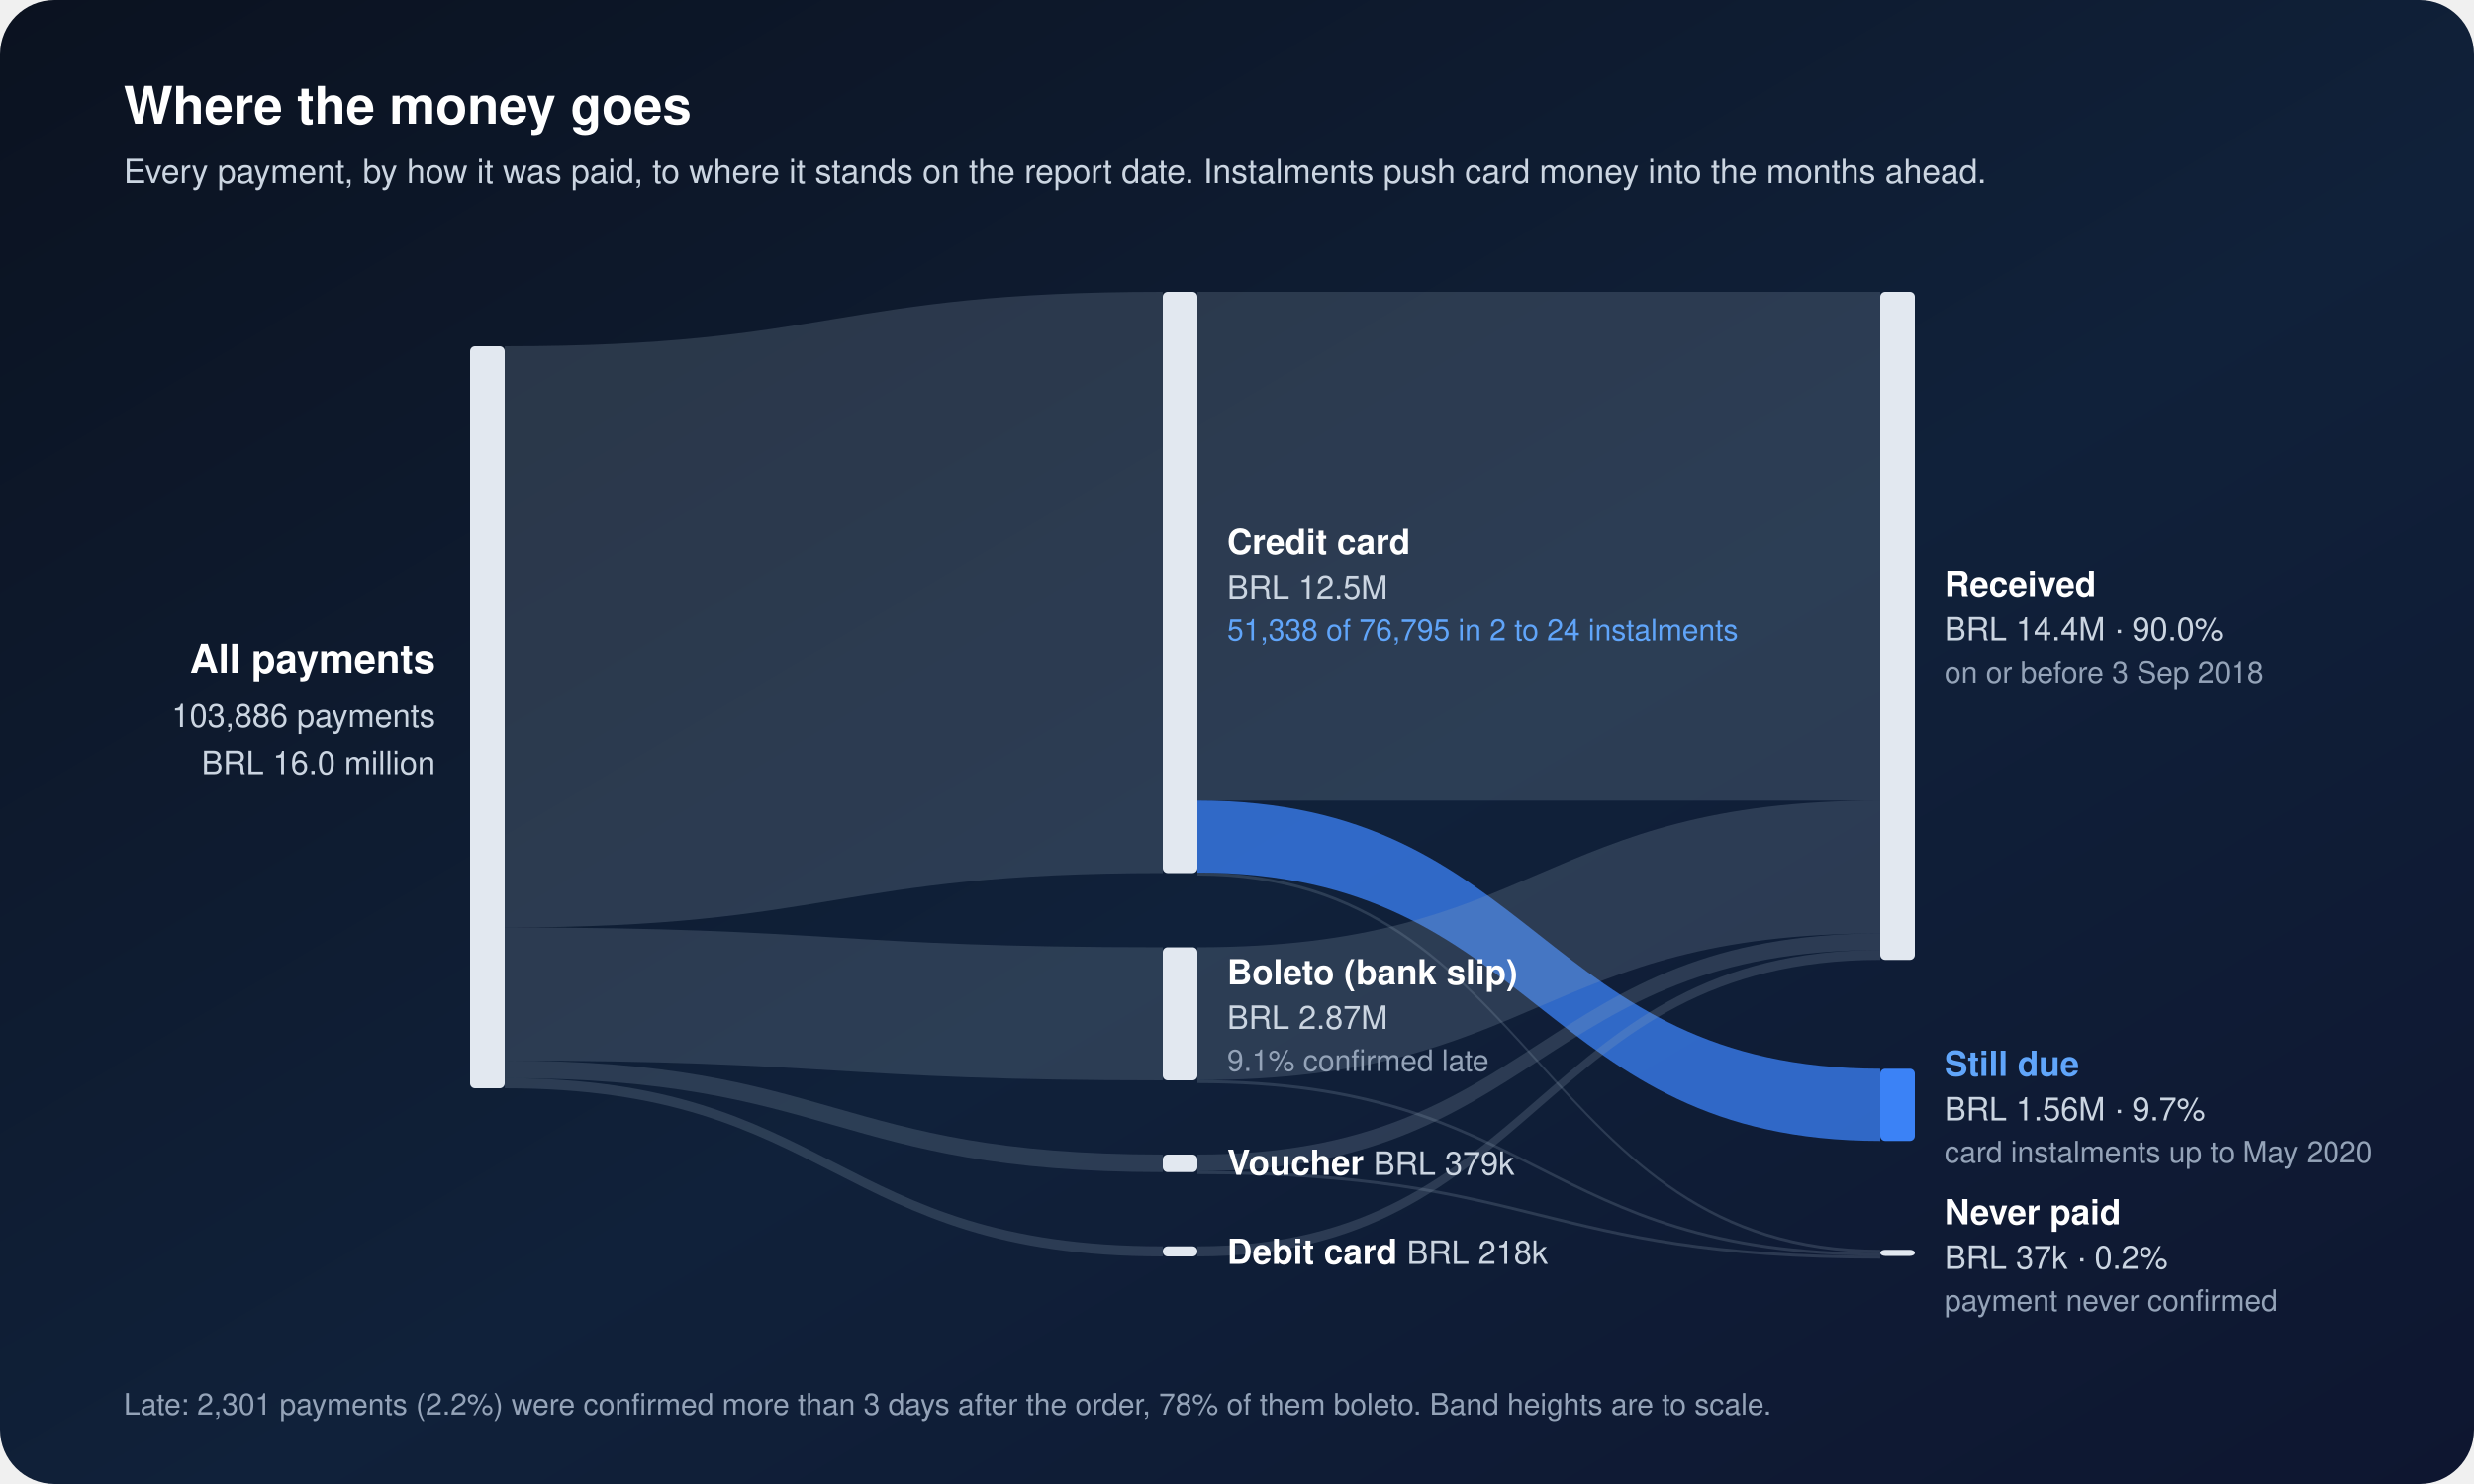
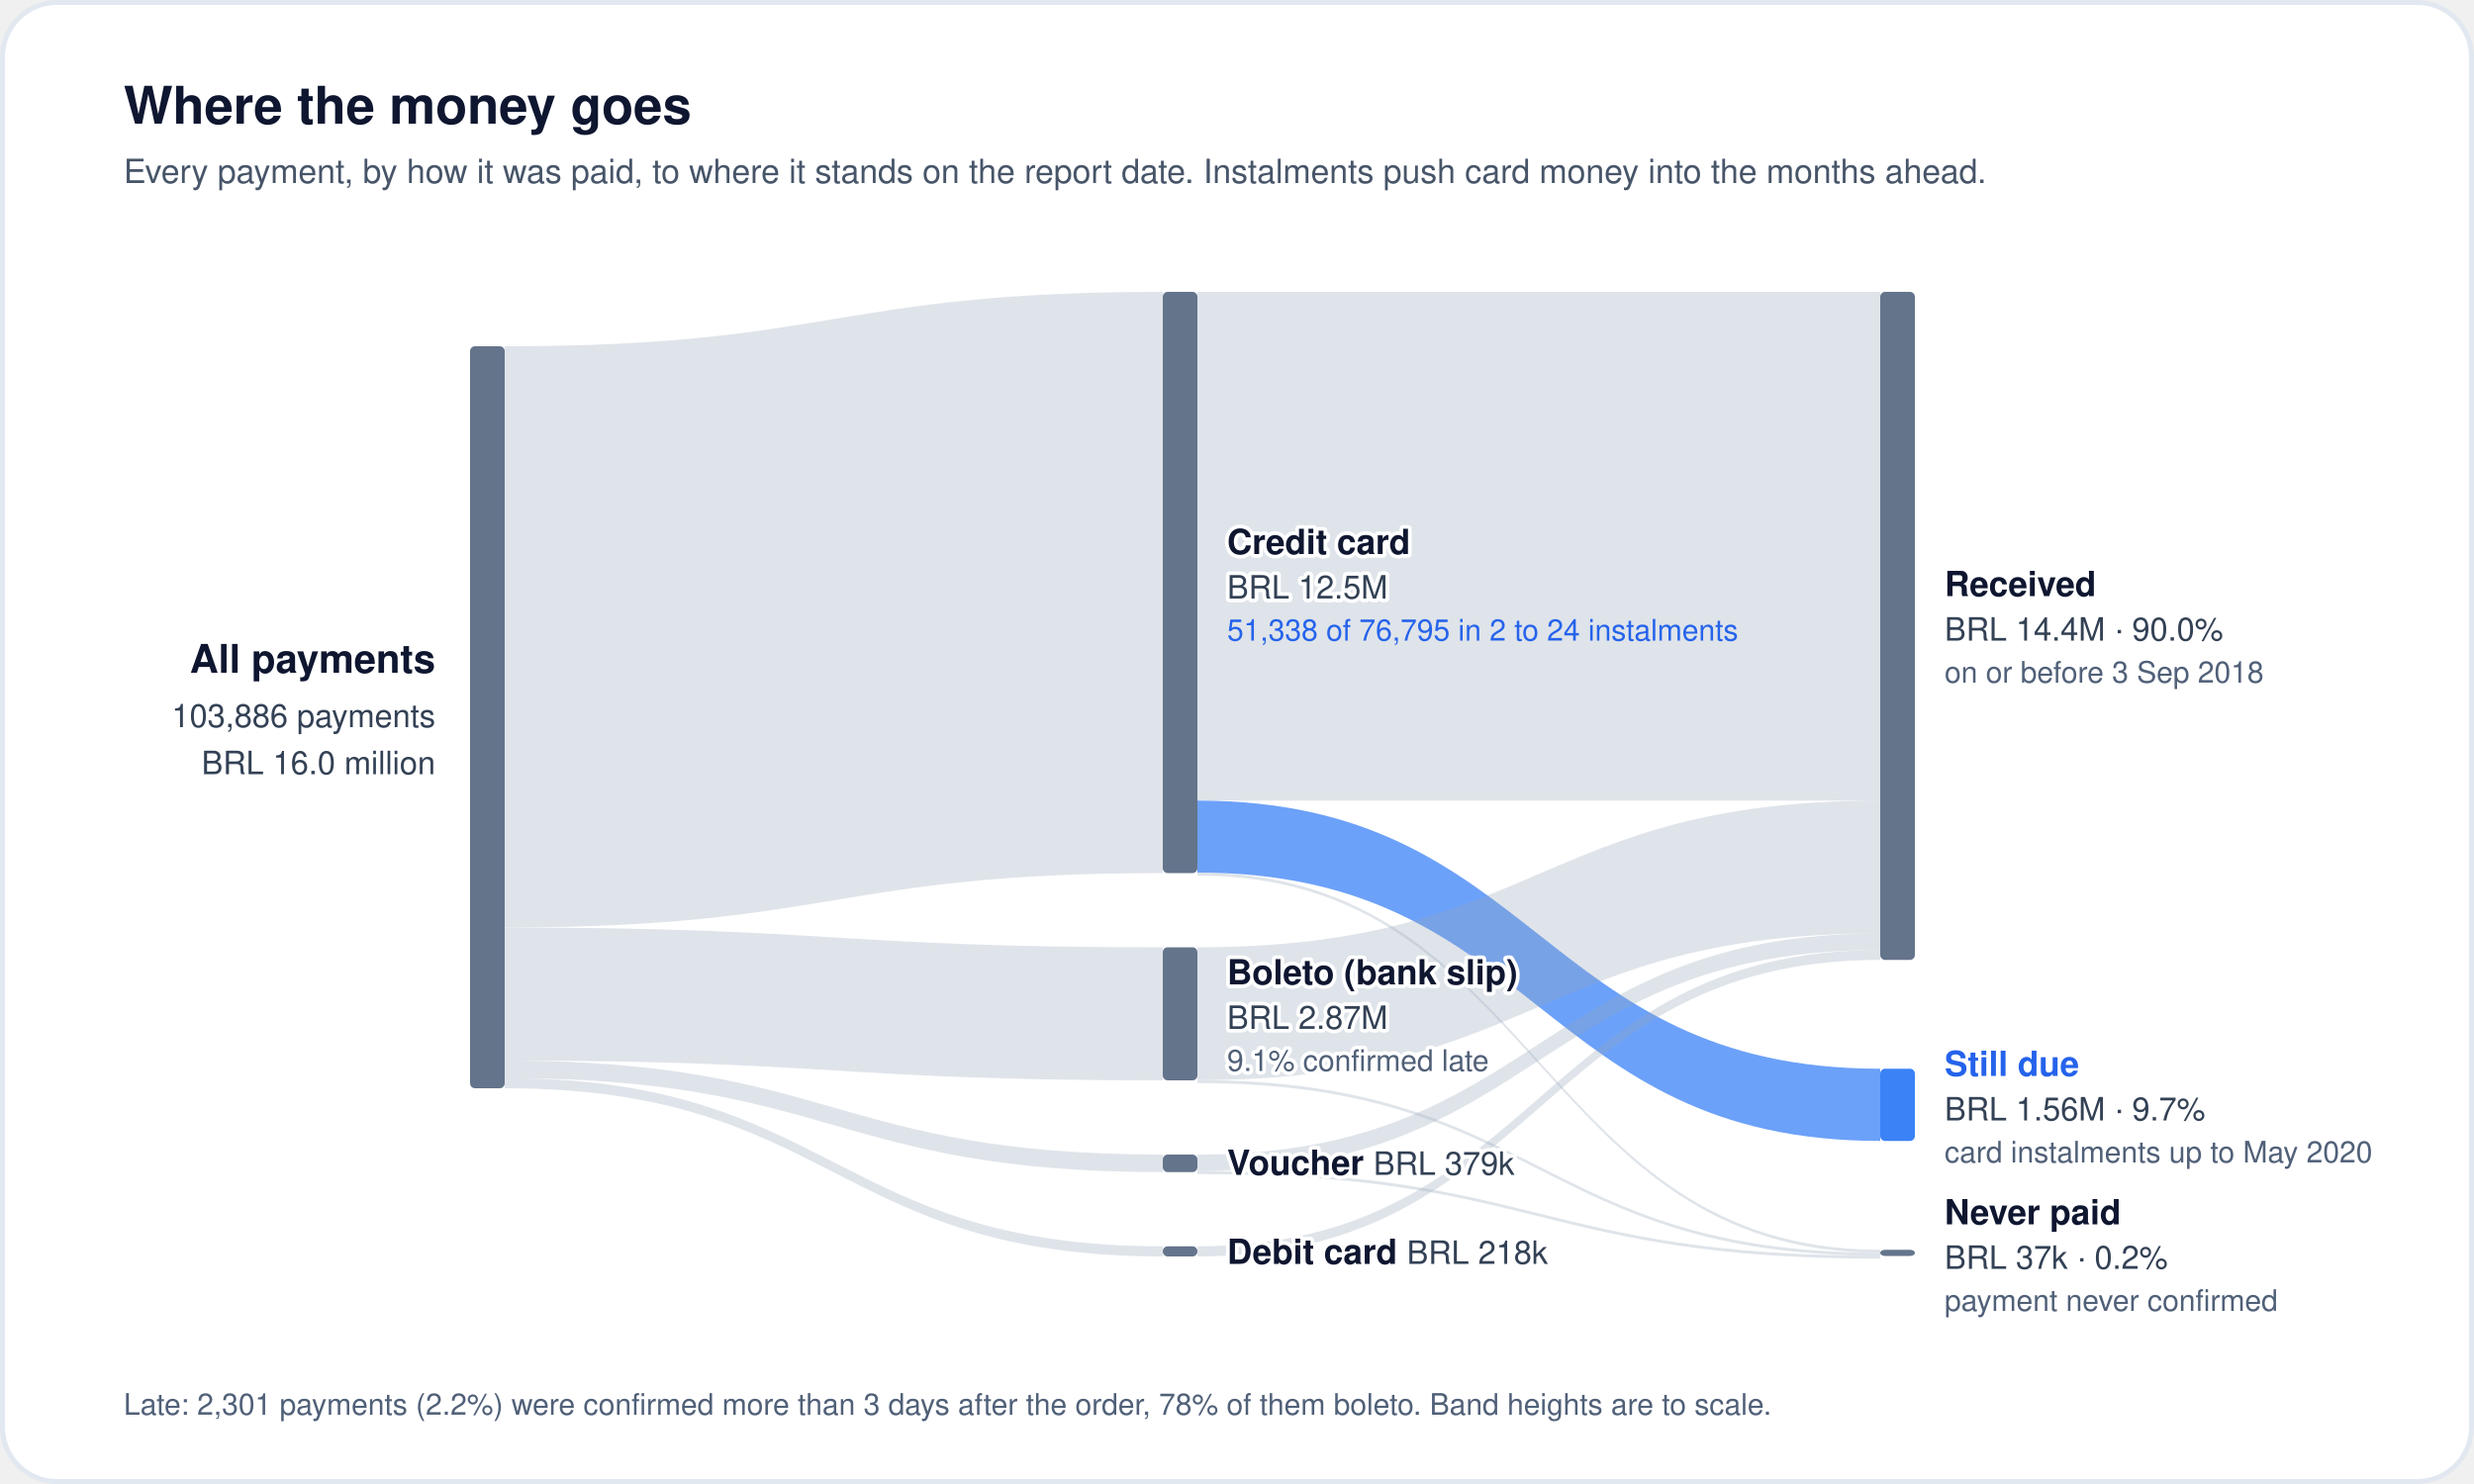
<svg xmlns="http://www.w3.org/2000/svg" viewBox="0 0 1000 600" width="1000" height="600" role="img" aria-label="Where the money goes: 103,886 payments worth BRL 16.0 million split by payment method (credit card BRL 12.5 million, boleto 2.87 million, voucher 379 thousand, debit card 218 thousand) and flow into received (BRL 14.4 million, 90.0%), still due on card instalments (BRL 1.56 million, 9.7%) and never paid (BRL 37 thousand, 0.2%) on the report date, 3 Sep 2018. 2,301 payments were confirmed late, 78% of them boleto.">
-   <defs>
-     <linearGradient id="bg" x1="0" y1="0" x2="1" y2="1">
-       <stop offset="0" stop-color="#0B1220" />
-       <stop offset="0.55" stop-color="#10213A" />
-       <stop offset="1" stop-color="#0E1630" />
-     </linearGradient>
-   </defs>
  <style>
    text { font-family: "Segoe UI", -apple-system, Helvetica, Arial, sans-serif; }
-     .title { font-size: 21px; font-weight: 700; fill: #FFFFFF; }
-     .sub { font-size: 13.5px; fill: #CBD5E1; }
-     .step { font-size: 16px; font-weight: 700; fill: #FFFFFF; }
-     .label { font-size: 14px; font-weight: 700; fill: #FFFFFF; }
-     .label-due { font-size: 14px; font-weight: 700; fill: #60A5FA; }
-     .desc { font-size: 13px; font-weight: 400; fill: #CBD5E1; }
-     .note { font-size: 12px; fill: #60A5FA; }
-     .late { font-size: 12px; fill: #94A3B8; }
-     .cap { font-size: 12px; fill: #94A3B8; }
-     .flow { fill: #94A3B8; fill-opacity: 0.22; }
+     .title { font-size: 21px; font-weight: 700; fill: #0E1630; }
+     .sub { font-size: 13.5px; fill: #475569; }
+     .step { font-size: 16px; font-weight: 700; fill: #0E1630; }
+     .label { font-size: 14px; font-weight: 700; fill: #0E1630; }
+     .label-due { font-size: 14px; font-weight: 700; fill: #2563EB; }
+     .desc { font-size: 13px; font-weight: 400; fill: #334155; }
+     .note { font-size: 12px; fill: #2563EB; }
+     .late { font-size: 12px; fill: #506078; }
+     .cap { font-size: 12px; fill: #506078; }
+     .label, .desc, .late { paint-order: stroke; stroke: #FFFFFF; stroke-width: 3px; stroke-linejoin: round; }
+     .flow { fill: #94A3B8; fill-opacity: 0.3; }
    .due { fill: #3B82F6; fill-opacity: 0.75; }
-     .node { fill: #E2E8F0; }
+     .node { fill: #64748B; }
    .node-due { fill: #3B82F6; }
  </style>
-   <rect width="1000" height="600" rx="22" fill="url(#bg)" />
+   <rect x="1" y="1" width="998" height="598" rx="22" fill="#FFFFFF" stroke="#E2E8F0" stroke-width="2" />
  <text x="50" y="50" class="title">Where the money goes</text>
  <text x="50" y="74" class="sub">Every payment, by how it was paid, to where it stands on the report date. Instalments push card money into the months ahead.</text>
  <path class="flow" d="M204 140.0C337.0 140.0 337.0 118.0 470 118.0L470 353.0C337.0 353.0 337.0 375.0 204 375.0Z" />
  <path class="flow" d="M204 375.0C337.0 375.0 337.0 383.0 470 383.0L470 436.8C337.0 436.8 337.0 428.8 204 428.8Z" />
  <path class="flow" d="M204 428.8C337.0 428.8 337.0 466.8 470 466.8L470 473.9C337.0 473.9 337.0 435.9 204 435.9Z" />
  <path class="flow" d="M204 435.9C337.0 435.9 337.0 503.9 470 503.9L470 508.0C337.0 508.0 337.0 440.0 204 440.0Z" />
  <path class="flow" d="M484 118.0C622.0 118.0 622.0 118.0 760 118.0L760 323.7C622.0 323.7 622.0 323.7 484 323.7Z" />
  <path class="due" d="M484 323.7C622.0 323.7 622.0 432.1 760 432.1L760 461.3C622.0 461.3 622.0 352.8 484 352.8Z" />
  <path class="flow" d="M484 352.8C622.0 352.8 622.0 505.3 760 505.3L760 506.5C622.0 506.5 622.0 354.0 484 354.0Z" />
  <path class="flow" d="M484 383.0C622.0 383.0 622.0 323.7 760 323.7L760 377.4C622.0 377.4 622.0 436.7 484 436.7Z" />
  <path class="flow" d="M484 436.7C622.0 436.7 622.0 506.5 760 506.5L760 507.7C622.0 507.7 622.0 437.9 484 437.9Z" />
  <path class="flow" d="M484 466.8C622.0 466.8 622.0 377.4 760 377.4L760 384.1C622.0 384.1 622.0 473.5 484 473.5Z" />
  <path class="flow" d="M484 473.5C622.0 473.5 622.0 507.7 760 507.7L760 508.9C622.0 508.9 622.0 474.7 484 474.7Z" />
  <path class="flow" d="M484 503.9C622.0 503.9 622.0 384.1 760 384.1L760 388.1C622.0 388.1 622.0 508.0 484 508.0Z" />
  <rect class="node" x="190" y="140.0" width="14" height="300.0" rx="2" />
  <rect class="node" x="470" y="118.0" width="14" height="235.0" rx="2" />
  <rect class="node" x="470" y="383.0" width="14" height="53.8" rx="2" />
  <rect class="node" x="470" y="466.8" width="14" height="7.1" rx="2" />
  <rect class="node" x="470" y="503.9" width="14" height="4.1" rx="2" />
  <rect class="node" x="760" y="118.0" width="14" height="270.1" rx="2" />
  <rect class="node-due" x="760" y="432.1" width="14" height="29.2" rx="2" />
  <rect class="node" x="760" y="505.3" width="14" height="2.5" rx="2" />
  <text x="176" y="272" class="step" text-anchor="end">All payments</text>
  <text x="176" y="294" class="desc" text-anchor="end">103,886 payments</text>
  <text x="176" y="313" class="desc" text-anchor="end">BRL 16.0 million</text>
  <text x="496" y="224" class="label">Credit card</text>
  <text x="496" y="242" class="desc">BRL 12.5M</text>
  <text x="496" y="259" class="note">51,338 of 76,795 in 2 to 24 instalments</text>
  <text x="496" y="398" class="label">Boleto (bank slip)</text>
  <text x="496" y="416" class="desc">BRL 2.87M</text>
  <text x="496" y="433" class="late">9.1% confirmed late</text>
  <text x="496" y="475" class="label">Voucher <tspan class="desc">BRL 379k</tspan>
  </text>
  <text x="496" y="511" class="label">Debit card <tspan class="desc">BRL 218k</tspan>
  </text>
  <text x="786" y="241" class="label">Received</text>
  <text x="786" y="259" class="desc">BRL 14.4M · 90.0%</text>
  <text x="786" y="276" class="cap">on or before 3 Sep 2018</text>
  <text x="786" y="435" class="label-due">Still due</text>
  <text x="786" y="453" class="desc">BRL 1.56M · 9.7%</text>
  <text x="786" y="470" class="cap">card instalments up to May 2020</text>
  <text x="786" y="495" class="label">Never paid</text>
  <text x="786" y="513" class="desc">BRL 37k · 0.2%</text>
  <text x="786" y="530" class="cap">payment never confirmed</text>
  <text x="50" y="572" class="cap">Late: 2,301 payments (2.2%) were confirmed more than 3 days after the order, 78% of them boleto. Band heights are to scale.</text>
</svg>
